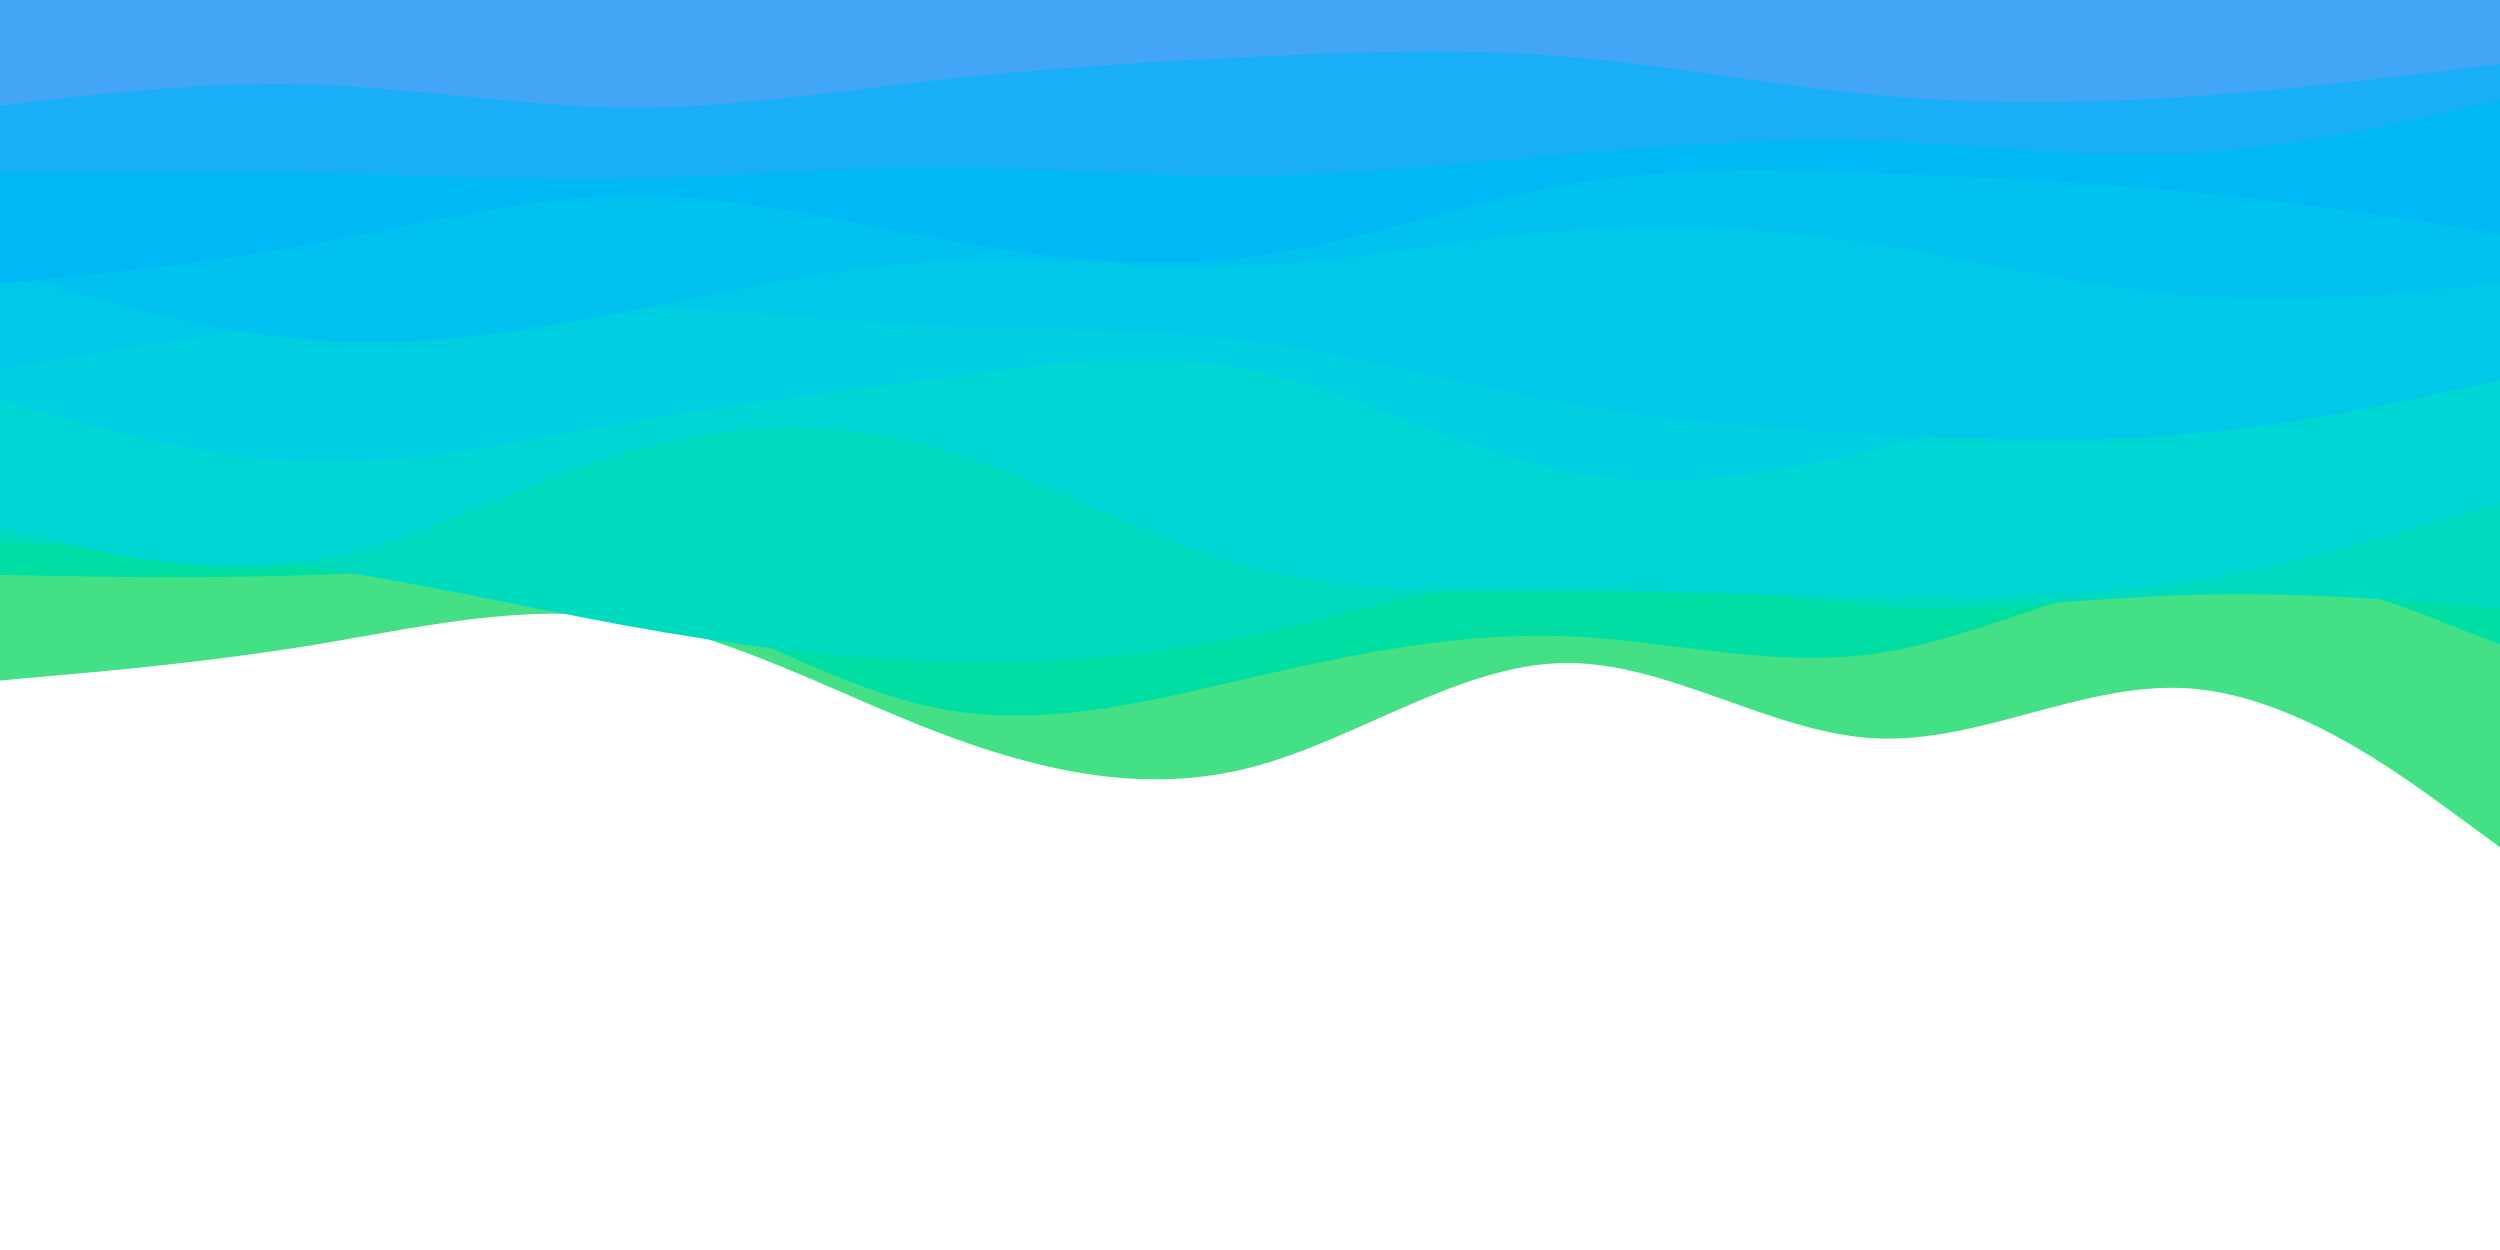
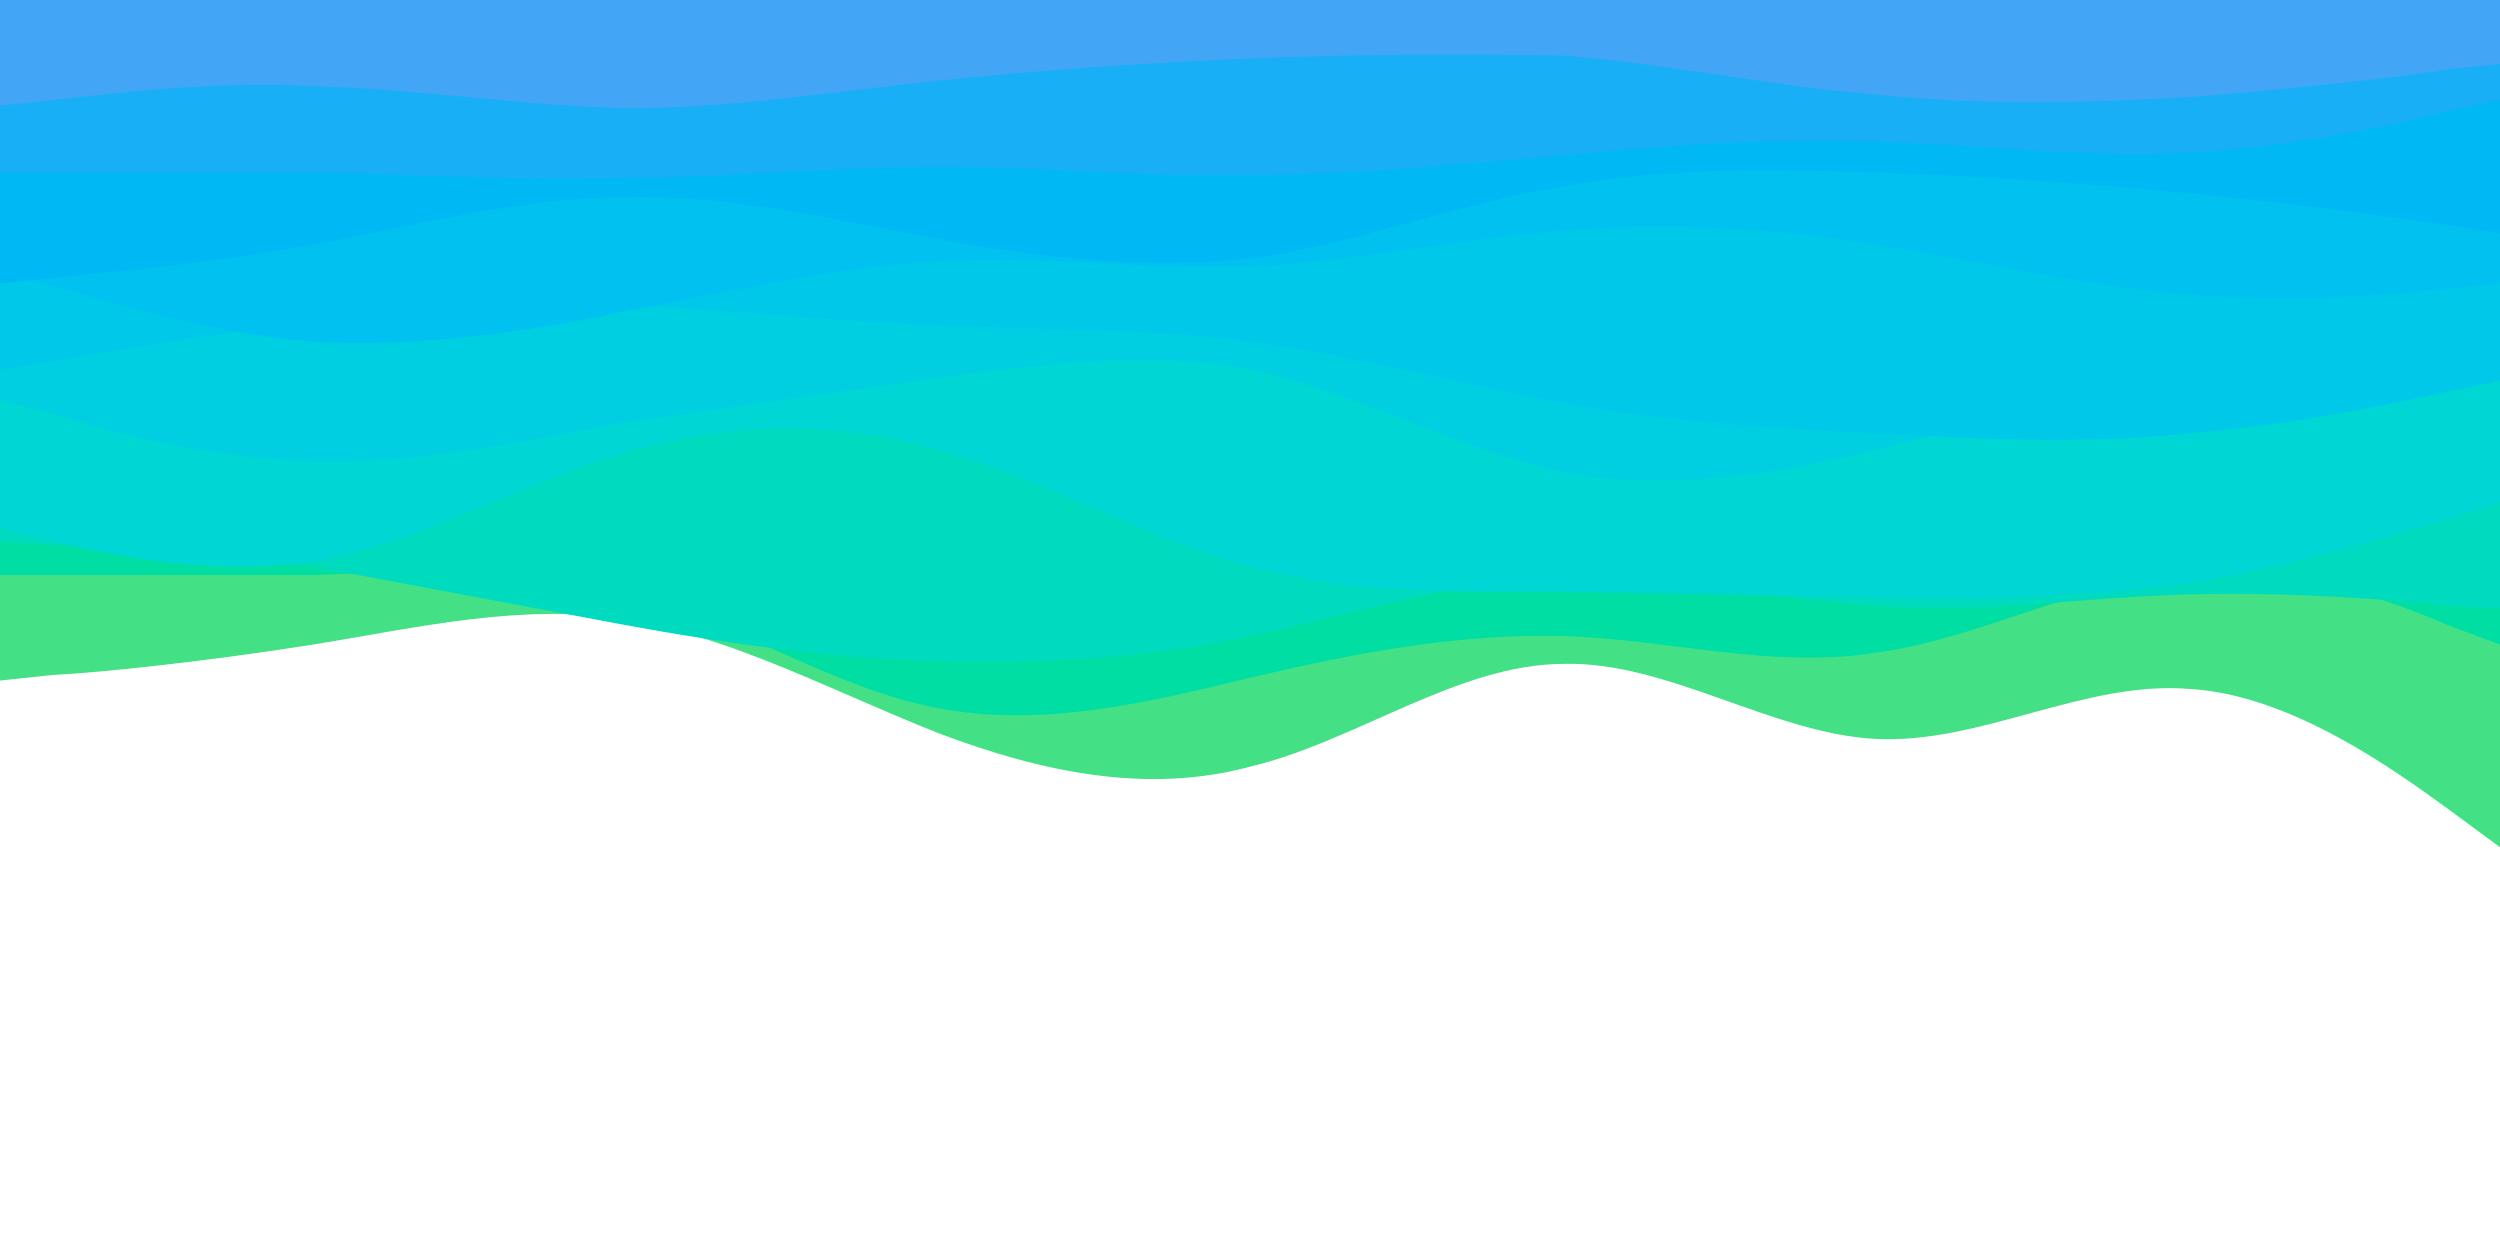
- <svg xmlns="http://www.w3.org/2000/svg" id="visual" viewBox="0 0 900 450" width="900" height="450" version="1.1">
-   <path d="M0 245L18.8 243.3C37.7 241.7 75.3 238.3 112.8 232.2C150.3 226 187.7 217 225.2 222.8C262.7 228.7 300.3 249.3 337.8 263.7C375.3 278 412.7 286 450.2 276.3C487.7 266.7 525.3 239.3 562.8 238.7C600.3 238 637.7 264 675.2 265.8C712.7 267.7 750.3 245.3 787.8 247.8C825.3 250.3 862.7 277.7 881.3 291.3L900 305L900 0L881.3 0C862.7 0 825.3 0 787.8 0C750.3 0 712.7 0 675.2 0C637.7 0 600.3 0 562.8 0C525.3 0 487.7 0 450.2 0C412.7 0 375.3 0 337.8 0C300.3 0 262.7 0 225.2 0C187.7 0 150.3 0 112.8 0C75.3 0 37.7 0 18.8 0L0 0Z" fill="#43e085" />
-   <path d="M0 207L18.8 207.3C37.7 207.7 75.3 208.3 112.8 207C150.3 205.7 187.7 202.3 225.2 212.8C262.7 223.3 300.3 247.7 337.8 255C375.3 262.3 412.7 252.7 450.2 244C487.7 235.3 525.3 227.7 562.8 229C600.3 230.3 637.7 240.7 675.2 235.3C712.7 230 750.3 209 787.8 205.8C825.3 202.7 862.7 217.3 881.3 224.7L900 232L900 0L881.3 0C862.7 0 825.3 0 787.8 0C750.3 0 712.7 0 675.2 0C637.7 0 600.3 0 562.8 0C525.3 0 487.7 0 450.2 0C412.7 0 375.3 0 337.8 0C300.3 0 262.7 0 225.2 0C187.7 0 150.3 0 112.8 0C75.3 0 37.7 0 18.8 0L0 0Z" fill="#00dea4" />
-   <path d="M0 195L18.8 196C37.7 197 75.3 199 112.8 204.3C150.3 209.7 187.7 218.3 225.2 225.2C262.7 232 300.3 237 337.8 238.2C375.3 239.3 412.7 236.7 450.2 229C487.7 221.3 525.3 208.7 562.8 207.3C600.3 206 637.7 216 675.2 218.3C712.7 220.7 750.3 215.3 787.8 214.2C825.3 213 862.7 216 881.3 217.5L900 219L900 0L881.3 0C862.7 0 825.3 0 787.8 0C750.3 0 712.7 0 675.2 0C637.7 0 600.3 0 562.8 0C525.3 0 487.7 0 450.2 0C412.7 0 375.3 0 337.8 0C300.3 0 262.7 0 225.2 0C187.7 0 150.3 0 112.8 0C75.3 0 37.7 0 18.8 0L0 0Z" fill="#00dbbf" />
-   <path d="M0 190L18.8 194.5C37.7 199 75.3 208 112.8 201.8C150.3 195.7 187.7 174.3 225.2 163.2C262.7 152 300.3 151 337.8 161.5C375.3 172 412.7 194 450.2 204.2C487.7 214.3 525.3 212.7 562.8 212.7C600.3 212.7 637.7 214.3 675.2 215C712.7 215.7 750.3 215.3 787.8 209.5C825.3 203.7 862.7 192.3 881.3 186.7L900 181L900 0L881.3 0C862.7 0 825.3 0 787.8 0C750.3 0 712.7 0 675.2 0C637.7 0 600.3 0 562.8 0C525.3 0 487.7 0 450.2 0C412.7 0 375.3 0 337.8 0C300.3 0 262.7 0 225.2 0C187.7 0 150.3 0 112.8 0C75.3 0 37.7 0 18.8 0L0 0Z" fill="#00d6d4" />
-   <path d="M0 144L18.8 149.3C37.7 154.7 75.3 165.3 112.8 166.3C150.3 167.3 187.7 158.7 225.2 152.2C262.7 145.7 300.3 141.3 337.8 136.3C375.3 131.3 412.7 125.7 450.2 133.3C487.7 141 525.3 162 562.8 169.5C600.3 177 637.7 171 675.2 162C712.7 153 750.3 141 787.8 135.7C825.3 130.3 862.7 131.7 881.3 132.3L900 133L900 0L881.3 0C862.7 0 825.3 0 787.8 0C750.3 0 712.7 0 675.2 0C637.7 0 600.3 0 562.8 0C525.3 0 487.7 0 450.2 0C412.7 0 375.3 0 337.8 0C300.3 0 262.7 0 225.2 0C187.7 0 150.3 0 112.8 0C75.3 0 37.7 0 18.8 0L0 0Z" fill="#00cfe1" />
-   <path d="M0 133L18.8 129.8C37.7 126.7 75.3 120.3 112.8 116C150.3 111.7 187.7 109.3 225.2 110.3C262.7 111.3 300.3 115.7 337.8 117.3C375.3 119 412.7 118 450.2 122.8C487.7 127.7 525.3 138.3 562.8 145C600.3 151.7 637.7 154.3 675.2 156.3C712.7 158.3 750.3 159.7 787.8 156.3C825.3 153 862.7 145 881.3 141L900 137L900 0L881.3 0C862.7 0 825.3 0 787.8 0C750.3 0 712.7 0 675.2 0C637.7 0 600.3 0 562.8 0C525.3 0 487.7 0 450.2 0C412.7 0 375.3 0 337.8 0C300.3 0 262.7 0 225.2 0C187.7 0 150.3 0 112.8 0C75.3 0 37.7 0 18.8 0L0 0Z" fill="#00c8e9" />
-   <path d="M0 97L18.8 102.7C37.7 108.3 75.3 119.7 112.8 122.5C150.3 125.3 187.7 119.7 225.2 112.3C262.7 105 300.3 96 337.8 94C375.3 92 412.7 97 450.2 95.5C487.7 94 525.3 86 562.8 83C600.3 80 637.7 82 675.2 87.8C712.7 93.7 750.3 103.3 787.8 106.3C825.3 109.3 862.7 105.7 881.3 103.8L900 102L900 0L881.3 0C862.7 0 825.3 0 787.8 0C750.3 0 712.7 0 675.2 0C637.7 0 600.3 0 562.8 0C525.3 0 487.7 0 450.2 0C412.7 0 375.3 0 337.8 0C300.3 0 262.7 0 225.2 0C187.7 0 150.3 0 112.8 0C75.3 0 37.7 0 18.8 0L0 0Z" fill="#00c1ef" />
-   <path d="M0 102L18.8 100.2C37.7 98.3 75.3 94.7 112.8 87.8C150.3 81 187.7 71 225.2 70.5C262.7 70 300.3 79 337.8 85.8C375.3 92.7 412.7 97.3 450.2 92.5C487.7 87.7 525.3 73.3 562.8 66.7C600.3 60 637.7 61 675.2 62.3C712.7 63.7 750.3 65.3 787.8 69C825.3 72.7 862.7 78.3 881.3 81.2L900 84L900 0L881.3 0C862.7 0 825.3 0 787.8 0C750.3 0 712.7 0 675.2 0C637.7 0 600.3 0 562.8 0C525.3 0 487.7 0 450.2 0C412.7 0 375.3 0 337.8 0C300.3 0 262.7 0 225.2 0C187.7 0 150.3 0 112.8 0C75.3 0 37.7 0 18.8 0L0 0Z" fill="#00b8f3" />
-   <path d="M0 62L18.8 61.8C37.7 61.7 75.3 61.3 112.8 62.2C150.3 63 187.7 65 225.2 64.3C262.7 63.7 300.3 60.3 337.8 60.3C375.3 60.3 412.7 63.7 450.2 63.3C487.7 63 525.3 59 562.8 55.7C600.3 52.3 637.7 49.7 675.2 50.8C712.7 52 750.3 57 787.8 55.2C825.3 53.3 862.7 44.7 881.3 40.3L900 36L900 0L881.3 0C862.7 0 825.3 0 787.8 0C750.3 0 712.7 0 675.2 0C637.7 0 600.3 0 562.8 0C525.3 0 487.7 0 450.2 0C412.7 0 375.3 0 337.8 0C300.3 0 262.7 0 225.2 0C187.7 0 150.3 0 112.8 0C75.3 0 37.7 0 18.8 0L0 0Z" fill="#19aff6" />
-   <path d="M0 38L18.8 35.8C37.7 33.7 75.3 29.3 112.8 30.5C150.3 31.7 187.7 38.3 225.2 38.7C262.7 39 300.3 33 337.8 28.8C375.3 24.7 412.7 22.3 450.2 20.5C487.7 18.7 525.3 17.3 562.8 20.3C600.3 23.3 637.7 30.7 675.2 34.2C712.7 37.7 750.3 37.3 787.8 34.8C825.3 32.3 862.7 27.7 881.3 25.3L900 23L900 0L881.3 0C862.7 0 825.3 0 787.8 0C750.3 0 712.7 0 675.2 0C637.7 0 600.3 0 562.8 0C525.3 0 487.7 0 450.2 0C412.7 0 375.3 0 337.8 0C300.3 0 262.7 0 225.2 0C187.7 0 150.3 0 112.8 0C75.3 0 37.7 0 18.8 0L0 0Z" fill="#42a5f5" />
+ <svg xmlns="http://www.w3.org/2000/svg" viewBox="0 0 900 450">
+   <path fill="#43e085" d="m0 245 19-2c19-1 56-5 94-11 37-6 75-15 112-9 38 6 75 26 113 41 37 14 75 22 112 12 38-9 75-37 113-37 37-1 75 25 112 27 38 2 75-21 113-18 37 2 75 30 93 43l19 14V0H0Z" />
+   <path fill="#00dea4" d="M0 207h113c37-1 75-5 112 6 38 10 75 35 113 42 37 7 75-2 112-11 38-9 75-16 113-15 37 1 75 12 112 6 38-5 75-26 113-29 37-3 75 11 93 19l19 7V0H0Z" />
+   <path fill="#00dbbf" d="m0 195 19 1c19 1 56 3 94 8l112 21c38 7 75 12 113 13 37 1 75-1 112-9 38-8 75-20 113-22 37-1 75 9 112 11 38 3 75-3 113-4 37-1 75 2 93 4l19 1V0H0Z" />
+   <path fill="#00d6d4" d="m0 190 19 5c19 4 56 13 94 7 37-6 75-28 112-39 38-11 75-12 113-1 37 10 75 32 112 42 38 10 75 9 113 9l112 2c38 1 75 0 113-5 37-6 75-18 93-23l19-6V0H0Z" />
+   <path fill="#00cfe1" d="m0 144 19 5c19 6 56 16 94 17 37 1 75-7 112-14l113-16c37-5 75-10 112-3 38 8 75 29 113 37 37 7 75 1 112-8 38-9 75-21 113-26 37-6 75-4 93-4l19 1V0H0Z" />
+   <path fill="#00c8e9" d="m0 133 19-3c19-3 56-10 94-14 37-4 75-7 112-6 38 1 75 6 113 7 37 2 75 1 112 6 38 5 75 15 113 22 37 7 75 9 112 11 38 2 75 4 113 0 37-3 75-11 93-15l19-4V0H0Z" />
+   <path fill="#00c1ef" d="m0 97 19 6c19 5 56 17 94 20 37 2 75-3 112-11 38-7 75-16 113-18 37-2 75 3 112 2 38-2 75-10 113-13 37-3 75-1 112 5 38 6 75 15 113 18 37 3 75 0 93-2l19-2V0H0Z" />
+   <path fill="#00b8f3" d="m0 102 19-2c19-2 56-5 94-12 37-7 75-17 112-17 38-1 75 8 113 15 37 7 75 11 112 7 38-5 75-20 113-26 37-7 75-6 112-5a1848 1848 0 0 1 206 19l19 3V0H0Z" />
+   <path fill="#19aff6" d="M0 62h113c37 1 75 3 112 2 38 0 75-4 113-4 37 0 75 4 112 3 38 0 75-4 113-7 37-4 75-6 112-5 38 1 75 6 113 4 37-2 75-10 93-15l19-4V0H0Z" />
+   <path fill="#42a5f5" d="m0 38 19-2c19-2 56-7 94-5 37 1 75 7 112 8 38 0 75-6 113-10a1846 1846 0 0 1 225-9c37 3 75 11 112 14 38 4 75 3 113 1 37-3 75-7 93-10l19-2V0H0Z" />
</svg>
